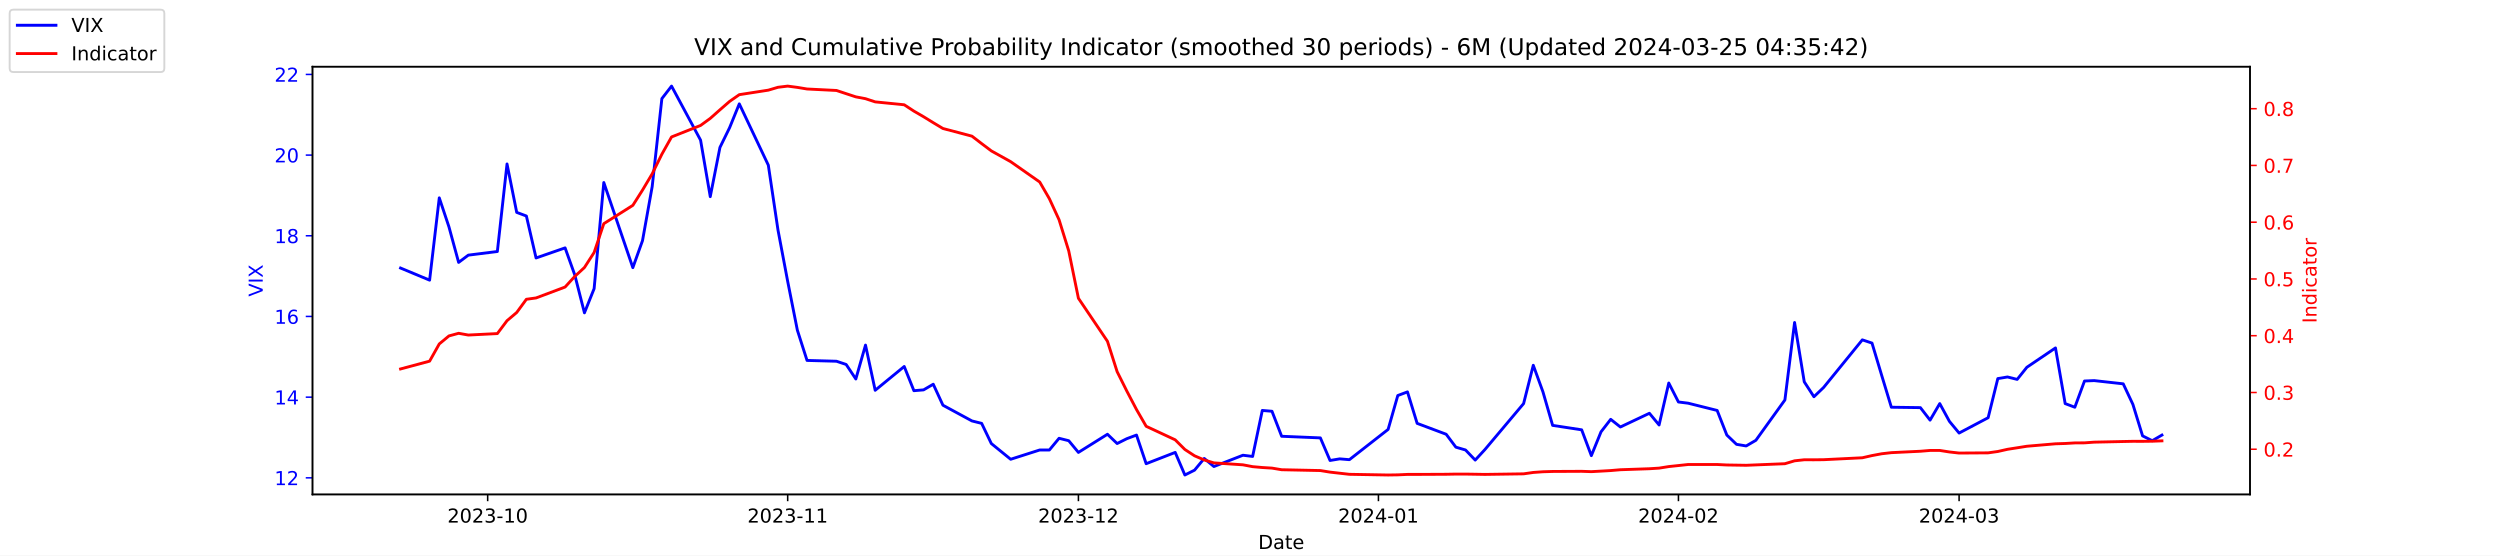
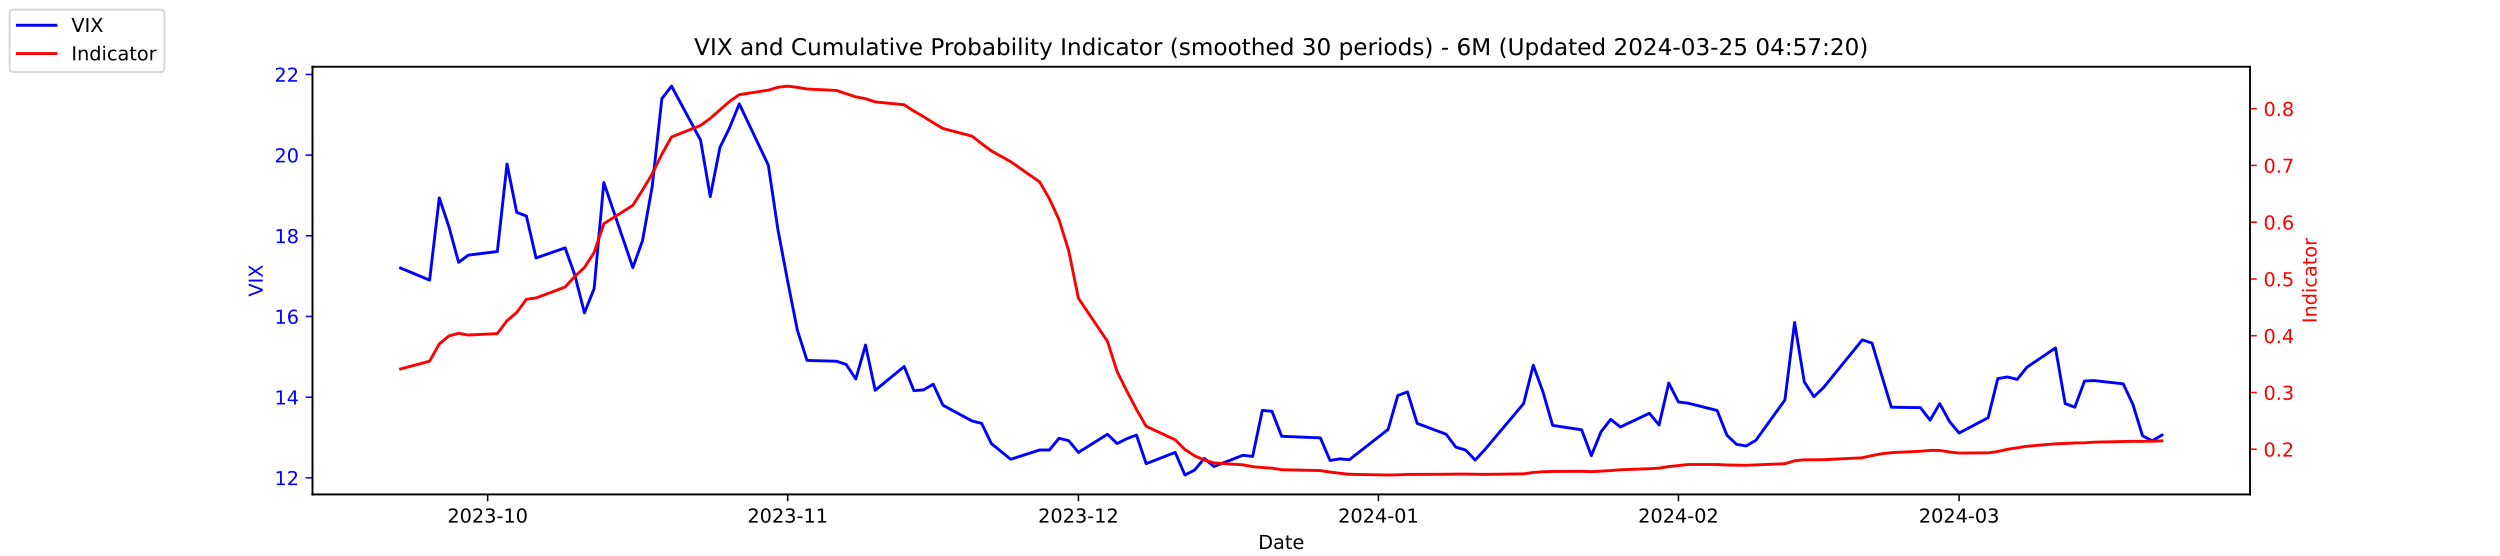
<svg xmlns="http://www.w3.org/2000/svg" xmlns:xlink="http://www.w3.org/1999/xlink" width="1296pt" height="288pt" viewBox="0 0 1296 288" version="1.1">
  <defs>
    <style type="text/css">*{stroke-linejoin: round; stroke-linecap: butt}</style>
  </defs>
  <g id="figure_1">
    <g id="patch_1">
      <path d="M 0 288  L 1296 288  L 1296 0  L 0 0  z " style="fill: #ffffff" />
    </g>
    <g id="axes_1">
      <g id="patch_2">
        <path d="M 162 256.32  L 1166.4 256.32  L 1166.4 34.56  L 162 34.56  z " style="fill: #ffffff" />
      </g>
      <g id="matplotlib.axis_1">
        <g id="xtick_1">
          <g id="line2d_1">
            <defs>
-               <path id="m3f3917c49a" d="M 0 0  L 0 3.5  " style="stroke: #000000; stroke-width: 0.8" />
+               <path id="mc0b96d3834" d="M 0 0  L 0 3.5  " style="stroke: #000000; stroke-width: 0.8" />
            </defs>
            <g>
-               <use xlink:href="#m3f3917c49a" x="252.807" y="256.32" style="stroke: #000000; stroke-width: 0.8" />
+               <use xlink:href="#mc0b96d3834" x="252.807" y="256.32" style="stroke: #000000; stroke-width: 0.8" />
            </g>
          </g>
          <g id="text_1">
            <g transform="translate(231.916 270.9184) scale(0.1 -0.1)">
              <defs>
                <path id="DejaVuSans-32" d="M 1228 531  L 3431 531  L 3431 0  L 469 0  L 469 531  Q 828 903 1448 1529  Q 2069 2156 2228 2338  Q 2531 2678 2651 2914  Q 2772 3150 2772 3378  Q 2772 3750 2511 3984  Q 2250 4219 1831 4219  Q 1534 4219 1204 4116  Q 875 4013 500 3803  L 500 4441  Q 881 4594 1212 4672  Q 1544 4750 1819 4750  Q 2544 4750 2975 4387  Q 3406 4025 3406 3419  Q 3406 3131 3298 2873  Q 3191 2616 2906 2266  Q 2828 2175 2409 1742  Q 1991 1309 1228 531  z " transform="scale(0.015625)" />
                <path id="DejaVuSans-30" d="M 2034 4250  Q 1547 4250 1301 3770  Q 1056 3291 1056 2328  Q 1056 1369 1301 889  Q 1547 409 2034 409  Q 2525 409 2770 889  Q 3016 1369 3016 2328  Q 3016 3291 2770 3770  Q 2525 4250 2034 4250  z M 2034 4750  Q 2819 4750 3233 4129  Q 3647 3509 3647 2328  Q 3647 1150 3233 529  Q 2819 -91 2034 -91  Q 1250 -91 836 529  Q 422 1150 422 2328  Q 422 3509 836 4129  Q 1250 4750 2034 4750  z " transform="scale(0.015625)" />
                <path id="DejaVuSans-33" d="M 2597 2516  Q 3050 2419 3304 2112  Q 3559 1806 3559 1356  Q 3559 666 3084 287  Q 2609 -91 1734 -91  Q 1441 -91 1130 -33  Q 819 25 488 141  L 488 750  Q 750 597 1062 519  Q 1375 441 1716 441  Q 2309 441 2620 675  Q 2931 909 2931 1356  Q 2931 1769 2642 2001  Q 2353 2234 1838 2234  L 1294 2234  L 1294 2753  L 1863 2753  Q 2328 2753 2575 2939  Q 2822 3125 2822 3475  Q 2822 3834 2567 4026  Q 2313 4219 1838 4219  Q 1578 4219 1281 4162  Q 984 4106 628 3988  L 628 4550  Q 988 4650 1302 4700  Q 1616 4750 1894 4750  Q 2613 4750 3031 4423  Q 3450 4097 3450 3541  Q 3450 3153 3228 2886  Q 3006 2619 2597 2516  z " transform="scale(0.015625)" />
                <path id="DejaVuSans-2d" d="M 313 2009  L 1997 2009  L 1997 1497  L 313 1497  L 313 2009  z " transform="scale(0.015625)" />
                <path id="DejaVuSans-31" d="M 794 531  L 1825 531  L 1825 4091  L 703 3866  L 703 4441  L 1819 4666  L 2450 4666  L 2450 531  L 3481 531  L 3481 0  L 794 0  L 794 531  z " transform="scale(0.015625)" />
              </defs>
              <use xlink:href="#DejaVuSans-32" />
              <use xlink:href="#DejaVuSans-30" x="63.623" />
              <use xlink:href="#DejaVuSans-32" x="127.246" />
              <use xlink:href="#DejaVuSans-33" x="190.869" />
              <use xlink:href="#DejaVuSans-2d" x="254.492" />
              <use xlink:href="#DejaVuSans-31" x="290.576" />
              <use xlink:href="#DejaVuSans-30" x="354.199" />
            </g>
          </g>
        </g>
        <g id="xtick_2">
          <g id="line2d_2">
            <g>
-               <use xlink:href="#m3f3917c49a" x="408.334" y="256.32" style="stroke: #000000; stroke-width: 0.8" />
+               <use xlink:href="#mc0b96d3834" x="408.334" y="256.32" style="stroke: #000000; stroke-width: 0.8" />
            </g>
          </g>
          <g id="text_2">
            <g transform="translate(387.4425 270.9184) scale(0.1 -0.1)">
              <use xlink:href="#DejaVuSans-32" />
              <use xlink:href="#DejaVuSans-30" x="63.623" />
              <use xlink:href="#DejaVuSans-32" x="127.246" />
              <use xlink:href="#DejaVuSans-33" x="190.869" />
              <use xlink:href="#DejaVuSans-2d" x="254.492" />
              <use xlink:href="#DejaVuSans-31" x="290.576" />
              <use xlink:href="#DejaVuSans-31" x="354.199" />
            </g>
          </g>
        </g>
        <g id="xtick_3">
          <g id="line2d_3">
            <g>
-               <use xlink:href="#m3f3917c49a" x="559.052" y="256.32" style="stroke: #000000; stroke-width: 0.8" />
+               <use xlink:href="#mc0b96d3834" x="559.052" y="256.32" style="stroke: #000000; stroke-width: 0.8" />
            </g>
          </g>
          <g id="text_3">
            <g transform="translate(538.161 270.9184) scale(0.1 -0.1)">
              <use xlink:href="#DejaVuSans-32" />
              <use xlink:href="#DejaVuSans-30" x="63.623" />
              <use xlink:href="#DejaVuSans-32" x="127.246" />
              <use xlink:href="#DejaVuSans-33" x="190.869" />
              <use xlink:href="#DejaVuSans-2d" x="254.492" />
              <use xlink:href="#DejaVuSans-31" x="290.576" />
              <use xlink:href="#DejaVuSans-32" x="354.199" />
            </g>
          </g>
        </g>
        <g id="xtick_4">
          <g id="line2d_4">
            <g>
-               <use xlink:href="#m3f3917c49a" x="714.579" y="256.32" style="stroke: #000000; stroke-width: 0.8" />
+               <use xlink:href="#mc0b96d3834" x="714.579" y="256.32" style="stroke: #000000; stroke-width: 0.8" />
            </g>
          </g>
          <g id="text_4">
            <g transform="translate(693.6875 270.9184) scale(0.1 -0.1)">
              <defs>
                <path id="DejaVuSans-34" d="M 2419 4116  L 825 1625  L 2419 1625  L 2419 4116  z M 2253 4666  L 3047 4666  L 3047 1625  L 3713 1625  L 3713 1100  L 3047 1100  L 3047 0  L 2419 0  L 2419 1100  L 313 1100  L 313 1709  L 2253 4666  z " transform="scale(0.015625)" />
              </defs>
              <use xlink:href="#DejaVuSans-32" />
              <use xlink:href="#DejaVuSans-30" x="63.623" />
              <use xlink:href="#DejaVuSans-32" x="127.246" />
              <use xlink:href="#DejaVuSans-34" x="190.869" />
              <use xlink:href="#DejaVuSans-2d" x="254.492" />
              <use xlink:href="#DejaVuSans-30" x="290.576" />
              <use xlink:href="#DejaVuSans-31" x="354.199" />
            </g>
          </g>
        </g>
        <g id="xtick_5">
          <g id="line2d_5">
            <g>
-               <use xlink:href="#m3f3917c49a" x="870.105" y="256.32" style="stroke: #000000; stroke-width: 0.8" />
+               <use xlink:href="#mc0b96d3834" x="870.105" y="256.32" style="stroke: #000000; stroke-width: 0.8" />
            </g>
          </g>
          <g id="text_5">
            <g transform="translate(849.2139 270.9184) scale(0.1 -0.1)">
              <use xlink:href="#DejaVuSans-32" />
              <use xlink:href="#DejaVuSans-30" x="63.623" />
              <use xlink:href="#DejaVuSans-32" x="127.246" />
              <use xlink:href="#DejaVuSans-34" x="190.869" />
              <use xlink:href="#DejaVuSans-2d" x="254.492" />
              <use xlink:href="#DejaVuSans-30" x="290.576" />
              <use xlink:href="#DejaVuSans-32" x="354.199" />
            </g>
          </g>
        </g>
        <g id="xtick_6">
          <g id="line2d_6">
            <g>
-               <use xlink:href="#m3f3917c49a" x="1015.598" y="256.32" style="stroke: #000000; stroke-width: 0.8" />
+               <use xlink:href="#mc0b96d3834" x="1015.598" y="256.32" style="stroke: #000000; stroke-width: 0.8" />
            </g>
          </g>
          <g id="text_6">
            <g transform="translate(994.7064 270.9184) scale(0.1 -0.1)">
              <use xlink:href="#DejaVuSans-32" />
              <use xlink:href="#DejaVuSans-30" x="63.623" />
              <use xlink:href="#DejaVuSans-32" x="127.246" />
              <use xlink:href="#DejaVuSans-34" x="190.869" />
              <use xlink:href="#DejaVuSans-2d" x="254.492" />
              <use xlink:href="#DejaVuSans-30" x="290.576" />
              <use xlink:href="#DejaVuSans-33" x="354.199" />
            </g>
          </g>
        </g>
        <g id="text_7">
          <g transform="translate(652.2492 284.5966) scale(0.1 -0.1)">
            <defs>
              <path id="DejaVuSans-44" d="M 1259 4147  L 1259 519  L 2022 519  Q 2988 519 3436 956  Q 3884 1394 3884 2338  Q 3884 3275 3436 3711  Q 2988 4147 2022 4147  L 1259 4147  z M 628 4666  L 1925 4666  Q 3281 4666 3915 4102  Q 4550 3538 4550 2338  Q 4550 1131 3912 565  Q 3275 0 1925 0  L 628 0  L 628 4666  z " transform="scale(0.015625)" />
              <path id="DejaVuSans-61" d="M 2194 1759  Q 1497 1759 1228 1600  Q 959 1441 959 1056  Q 959 750 1161 570  Q 1363 391 1709 391  Q 2188 391 2477 730  Q 2766 1069 2766 1631  L 2766 1759  L 2194 1759  z M 3341 1997  L 3341 0  L 2766 0  L 2766 531  Q 2569 213 2275 61  Q 1981 -91 1556 -91  Q 1019 -91 701 211  Q 384 513 384 1019  Q 384 1609 779 1909  Q 1175 2209 1959 2209  L 2766 2209  L 2766 2266  Q 2766 2663 2505 2880  Q 2244 3097 1772 3097  Q 1472 3097 1187 3025  Q 903 2953 641 2809  L 641 3341  Q 956 3463 1253 3523  Q 1550 3584 1831 3584  Q 2591 3584 2966 3190  Q 3341 2797 3341 1997  z " transform="scale(0.015625)" />
              <path id="DejaVuSans-74" d="M 1172 4494  L 1172 3500  L 2356 3500  L 2356 3053  L 1172 3053  L 1172 1153  Q 1172 725 1289 603  Q 1406 481 1766 481  L 2356 481  L 2356 0  L 1766 0  Q 1100 0 847 248  Q 594 497 594 1153  L 594 3053  L 172 3053  L 172 3500  L 594 3500  L 594 4494  L 1172 4494  z " transform="scale(0.015625)" />
              <path id="DejaVuSans-65" d="M 3597 1894  L 3597 1613  L 953 1613  Q 991 1019 1311 708  Q 1631 397 2203 397  Q 2534 397 2845 478  Q 3156 559 3463 722  L 3463 178  Q 3153 47 2828 -22  Q 2503 -91 2169 -91  Q 1331 -91 842 396  Q 353 884 353 1716  Q 353 2575 817 3079  Q 1281 3584 2069 3584  Q 2775 3584 3186 3129  Q 3597 2675 3597 1894  z M 3022 2063  Q 3016 2534 2758 2815  Q 2500 3097 2075 3097  Q 1594 3097 1305 2825  Q 1016 2553 972 2059  L 3022 2063  z " transform="scale(0.015625)" />
            </defs>
            <use xlink:href="#DejaVuSans-44" />
            <use xlink:href="#DejaVuSans-61" x="77.002" />
            <use xlink:href="#DejaVuSans-74" x="138.281" />
            <use xlink:href="#DejaVuSans-65" x="177.49" />
          </g>
        </g>
      </g>
      <g id="matplotlib.axis_2">
        <g id="ytick_1">
          <g id="line2d_7">
            <defs>
-               <path id="m91eab7600f" d="M 0 0  L -3.5 0  " style="stroke: #0000ff; stroke-width: 0.8" />
+               <path id="m93178893f5" d="M 0 0  L -3.5 0  " style="stroke: #0000ff; stroke-width: 0.8" />
            </defs>
            <g>
-               <use xlink:href="#m91eab7600f" x="162" y="247.704" style="fill: #0000ff; stroke: #0000ff; stroke-width: 0.8" />
+               <use xlink:href="#m93178893f5" x="162" y="247.704" style="fill: #0000ff; stroke: #0000ff; stroke-width: 0.8" />
            </g>
          </g>
          <g id="text_8">
            <g style="fill: #0000ff" transform="translate(142.275 251.5031) scale(0.1 -0.1)">
              <use xlink:href="#DejaVuSans-31" />
              <use xlink:href="#DejaVuSans-32" x="63.623" />
            </g>
          </g>
        </g>
        <g id="ytick_2">
          <g id="line2d_8">
            <g>
-               <use xlink:href="#m91eab7600f" x="162" y="205.878" style="fill: #0000ff; stroke: #0000ff; stroke-width: 0.8" />
+               <use xlink:href="#m93178893f5" x="162" y="205.878" style="fill: #0000ff; stroke: #0000ff; stroke-width: 0.8" />
            </g>
          </g>
          <g id="text_9">
            <g style="fill: #0000ff" transform="translate(142.275 209.6774) scale(0.1 -0.1)">
              <use xlink:href="#DejaVuSans-31" />
              <use xlink:href="#DejaVuSans-34" x="63.623" />
            </g>
          </g>
        </g>
        <g id="ytick_3">
          <g id="line2d_9">
            <g>
-               <use xlink:href="#m91eab7600f" x="162" y="164.052" style="fill: #0000ff; stroke: #0000ff; stroke-width: 0.8" />
+               <use xlink:href="#m93178893f5" x="162" y="164.052" style="fill: #0000ff; stroke: #0000ff; stroke-width: 0.8" />
            </g>
          </g>
          <g id="text_10">
            <g style="fill: #0000ff" transform="translate(142.275 167.8517) scale(0.1 -0.1)">
              <defs>
                <path id="DejaVuSans-36" d="M 2113 2584  Q 1688 2584 1439 2293  Q 1191 2003 1191 1497  Q 1191 994 1439 701  Q 1688 409 2113 409  Q 2538 409 2786 701  Q 3034 994 3034 1497  Q 3034 2003 2786 2293  Q 2538 2584 2113 2584  z M 3366 4563  L 3366 3988  Q 3128 4100 2886 4159  Q 2644 4219 2406 4219  Q 1781 4219 1451 3797  Q 1122 3375 1075 2522  Q 1259 2794 1537 2939  Q 1816 3084 2150 3084  Q 2853 3084 3261 2657  Q 3669 2231 3669 1497  Q 3669 778 3244 343  Q 2819 -91 2113 -91  Q 1303 -91 875 529  Q 447 1150 447 2328  Q 447 3434 972 4092  Q 1497 4750 2381 4750  Q 2619 4750 2861 4703  Q 3103 4656 3366 4563  z " transform="scale(0.015625)" />
              </defs>
              <use xlink:href="#DejaVuSans-31" />
              <use xlink:href="#DejaVuSans-36" x="63.623" />
            </g>
          </g>
        </g>
        <g id="ytick_4">
          <g id="line2d_10">
            <g>
-               <use xlink:href="#m91eab7600f" x="162" y="122.227" style="fill: #0000ff; stroke: #0000ff; stroke-width: 0.8" />
+               <use xlink:href="#m93178893f5" x="162" y="122.227" style="fill: #0000ff; stroke: #0000ff; stroke-width: 0.8" />
            </g>
          </g>
          <g id="text_11">
            <g style="fill: #0000ff" transform="translate(142.275 126.0259) scale(0.1 -0.1)">
              <defs>
                <path id="DejaVuSans-38" d="M 2034 2216  Q 1584 2216 1326 1975  Q 1069 1734 1069 1313  Q 1069 891 1326 650  Q 1584 409 2034 409  Q 2484 409 2743 651  Q 3003 894 3003 1313  Q 3003 1734 2745 1975  Q 2488 2216 2034 2216  z M 1403 2484  Q 997 2584 770 2862  Q 544 3141 544 3541  Q 544 4100 942 4425  Q 1341 4750 2034 4750  Q 2731 4750 3128 4425  Q 3525 4100 3525 3541  Q 3525 3141 3298 2862  Q 3072 2584 2669 2484  Q 3125 2378 3379 2068  Q 3634 1759 3634 1313  Q 3634 634 3220 271  Q 2806 -91 2034 -91  Q 1263 -91 848 271  Q 434 634 434 1313  Q 434 1759 690 2068  Q 947 2378 1403 2484  z M 1172 3481  Q 1172 3119 1398 2916  Q 1625 2713 2034 2713  Q 2441 2713 2670 2916  Q 2900 3119 2900 3481  Q 2900 3844 2670 4047  Q 2441 4250 2034 4250  Q 1625 4250 1398 4047  Q 1172 3844 1172 3481  z " transform="scale(0.015625)" />
              </defs>
              <use xlink:href="#DejaVuSans-31" />
              <use xlink:href="#DejaVuSans-38" x="63.623" />
            </g>
          </g>
        </g>
        <g id="ytick_5">
          <g id="line2d_11">
            <g>
-               <use xlink:href="#m91eab7600f" x="162" y="80.401" style="fill: #0000ff; stroke: #0000ff; stroke-width: 0.8" />
+               <use xlink:href="#m93178893f5" x="162" y="80.401" style="fill: #0000ff; stroke: #0000ff; stroke-width: 0.8" />
            </g>
          </g>
          <g id="text_12">
            <g style="fill: #0000ff" transform="translate(142.275 84.2002) scale(0.1 -0.1)">
              <use xlink:href="#DejaVuSans-32" />
              <use xlink:href="#DejaVuSans-30" x="63.623" />
            </g>
          </g>
        </g>
        <g id="ytick_6">
          <g id="line2d_12">
            <g>
-               <use xlink:href="#m91eab7600f" x="162" y="38.575" style="fill: #0000ff; stroke: #0000ff; stroke-width: 0.8" />
+               <use xlink:href="#m93178893f5" x="162" y="38.575" style="fill: #0000ff; stroke: #0000ff; stroke-width: 0.8" />
            </g>
          </g>
          <g id="text_13">
            <g style="fill: #0000ff" transform="translate(142.275 42.37447) scale(0.1 -0.1)">
              <use xlink:href="#DejaVuSans-32" />
              <use xlink:href="#DejaVuSans-32" x="63.623" />
            </g>
          </g>
        </g>
        <g id="text_14">
          <g style="fill: #0000ff" transform="translate(136.1953 153.7603) rotate(-90) scale(0.1 -0.1)">
            <defs>
              <path id="DejaVuSans-56" d="M 1831 0  L 50 4666  L 709 4666  L 2188 738  L 3669 4666  L 4325 4666  L 2547 0  L 1831 0  z " transform="scale(0.015625)" />
              <path id="DejaVuSans-49" d="M 628 4666  L 1259 4666  L 1259 0  L 628 0  L 628 4666  z " transform="scale(0.015625)" />
              <path id="DejaVuSans-58" d="M 403 4666  L 1081 4666  L 2241 2931  L 3406 4666  L 4084 4666  L 2584 2425  L 4184 0  L 3506 0  L 2194 1984  L 872 0  L 191 0  L 1856 2491  L 403 4666  z " transform="scale(0.015625)" />
            </defs>
            <use xlink:href="#DejaVuSans-56" />
            <use xlink:href="#DejaVuSans-49" x="68.408" />
            <use xlink:href="#DejaVuSans-58" x="97.9" />
          </g>
        </g>
      </g>
      <g id="line2d_13">
-         <path d="M 207.655 138.957  L 222.705 145.231  L 227.722 102.569  L 232.739 117.626  L 237.756 136.029  L 242.773 132.265  L 257.824 130.383  L 262.841 85.002  L 267.858 110.097  L 272.875 111.979  L 277.892 133.729  L 292.943 128.501  L 297.96 142.512  L 302.977 162.17  L 307.994 149.623  L 313.011 94.622  L 328.062 138.748  L 333.079 124.736  L 338.096 96.713  L 343.113 51.123  L 348.13 44.64  L 363.181 72.663  L 368.198 101.941  L 373.215 76.428  L 378.232 66.18  L 383.249 53.842  L 398.3 85.629  L 403.317 119.299  L 408.334 145.858  L 413.351 171.163  L 418.368 186.847  L 433.628 187.266  L 438.645 188.939  L 443.662 196.467  L 448.679 178.901  L 453.696 202.323  L 468.747 189.984  L 473.764 202.532  L 478.781 202.114  L 483.798 199.186  L 488.815 210.061  L 503.866 218.217  L 508.883 219.472  L 513.9 229.928  L 523.934 238.084  L 538.984 233.274  L 544.001 233.274  L 549.018 227.209  L 554.035 228.464  L 559.052 234.529  L 574.103 225.118  L 579.12 229.928  L 584.137 227.418  L 589.154 225.536  L 594.171 240.384  L 609.222 234.529  L 614.239 246.24  L 619.256 243.73  L 624.273 237.666  L 629.29 241.848  L 644.341 235.993  L 649.358 236.62  L 654.375 212.779  L 659.392 213.198  L 664.409 226.164  L 684.477 227  L 689.494 238.711  L 694.511 237.875  L 699.528 238.293  L 719.596 222.608  L 724.613 205.042  L 729.63 203.159  L 734.647 219.472  L 749.698 225.118  L 754.715 231.81  L 759.732 233.274  L 764.749 238.502  L 769.766 233.065  L 789.834 209.224  L 794.851 189.357  L 799.868 203.159  L 804.885 220.517  L 819.936 222.818  L 824.952 236.202  L 829.969 223.863  L 834.986 217.38  L 840.003 221.354  L 855.054 214.243  L 860.071 220.308  L 865.088 198.559  L 870.105 208.388  L 875.122 209.015  L 890.173 212.779  L 895.19 225.536  L 900.207 230.346  L 905.224 231.183  L 910.241 228.255  L 925.292 207.342  L 930.309 167.189  L 935.326 197.931  L 940.343 205.669  L 945.36 200.859  L 965.428 176.182  L 970.445 177.855  L 975.462 194.585  L 980.479 211.106  L 995.53 211.316  L 1000.547 217.798  L 1005.564 209.224  L 1010.581 218.426  L 1015.598 224.491  L 1030.649 216.544  L 1035.666 196.258  L 1040.683 195.422  L 1045.7 196.677  L 1050.717 190.403  L 1065.559 180.364  L 1070.576 209.224  L 1075.593 211.106  L 1080.61 197.513  L 1085.627 197.304  L 1100.678 198.977  L 1105.695 209.642  L 1110.711 225.955  L 1115.728 228.464  L 1120.745 225.536  " clip-path="url(#p57bf76eca5)" style="fill: none; stroke: #0000ff; stroke-width: 1.5; stroke-linecap: square" />
+         <path d="M 207.655 138.957  L 222.705 145.231  L 227.722 102.569  L 232.739 117.626  L 237.756 136.029  L 242.773 132.265  L 257.824 130.383  L 262.841 85.002  L 267.858 110.097  L 272.875 111.979  L 277.892 133.729  L 292.943 128.501  L 297.96 142.512  L 302.977 162.17  L 307.994 149.623  L 313.011 94.622  L 328.062 138.748  L 333.079 124.736  L 338.096 96.713  L 343.113 51.123  L 348.13 44.64  L 363.181 72.663  L 368.198 101.941  L 373.215 76.428  L 378.232 66.18  L 383.249 53.842  L 398.3 85.629  L 403.317 119.299  L 408.334 145.858  L 413.351 171.163  L 418.368 186.847  L 433.628 187.266  L 438.645 188.939  L 443.662 196.467  L 448.679 178.901  L 453.696 202.323  L 468.747 189.984  L 473.764 202.532  L 478.781 202.114  L 483.798 199.186  L 488.815 210.061  L 503.866 218.217  L 508.883 219.472  L 513.9 229.928  L 523.934 238.084  L 538.984 233.274  L 544.001 233.274  L 549.018 227.209  L 554.035 228.464  L 559.052 234.529  L 574.103 225.118  L 579.12 229.928  L 584.137 227.418  L 589.154 225.536  L 594.171 240.384  L 609.222 234.529  L 614.239 246.24  L 619.256 243.73  L 624.273 237.666  L 629.29 241.848  L 644.341 235.993  L 649.358 236.62  L 654.375 212.779  L 659.392 213.198  L 664.409 226.164  L 684.477 227  L 689.494 238.711  L 694.511 237.875  L 699.528 238.293  L 719.596 222.608  L 724.613 205.042  L 729.63 203.159  L 734.647 219.472  L 749.698 225.118  L 754.715 231.81  L 759.732 233.274  L 764.749 238.502  L 769.766 233.065  L 789.834 209.224  L 794.851 189.357  L 799.868 203.159  L 804.885 220.517  L 819.936 222.818  L 824.952 236.202  L 829.969 223.863  L 834.986 217.38  L 840.003 221.354  L 855.054 214.243  L 860.071 220.308  L 865.088 198.559  L 870.105 208.388  L 875.122 209.015  L 890.173 212.779  L 895.19 225.536  L 900.207 230.346  L 905.224 231.183  L 910.241 228.255  L 925.292 207.342  L 930.309 167.189  L 935.326 197.931  L 940.343 205.669  L 945.36 200.859  L 965.428 176.182  L 970.445 177.855  L 975.462 194.585  L 980.479 211.106  L 995.53 211.316  L 1000.547 217.798  L 1005.564 209.224  L 1010.581 218.426  L 1015.598 224.491  L 1030.649 216.544  L 1035.666 196.258  L 1040.683 195.422  L 1045.7 196.677  L 1050.717 190.403  L 1065.559 180.364  L 1070.576 209.224  L 1075.593 211.106  L 1080.61 197.513  L 1085.627 197.304  L 1100.678 198.977  L 1105.695 209.642  L 1110.711 225.955  L 1115.728 228.464  L 1120.745 225.536  " clip-path="url(#p7203b3c829)" style="fill: none; stroke: #0000ff; stroke-width: 1.5; stroke-linecap: square" />
      </g>
      <g id="patch_3">
        <path d="M 162 256.32  L 162 34.56  " style="fill: none; stroke: #000000; stroke-width: 0.8; stroke-linejoin: miter; stroke-linecap: square" />
      </g>
      <g id="patch_4">
        <path d="M 1166.4 256.32  L 1166.4 34.56  " style="fill: none; stroke: #000000; stroke-width: 0.8; stroke-linejoin: miter; stroke-linecap: square" />
      </g>
      <g id="patch_5">
        <path d="M 162 256.32  L 1166.4 256.32  " style="fill: none; stroke: #000000; stroke-width: 0.8; stroke-linejoin: miter; stroke-linecap: square" />
      </g>
      <g id="patch_6">
        <path d="M 162 34.56  L 1166.4 34.56  " style="fill: none; stroke: #000000; stroke-width: 0.8; stroke-linejoin: miter; stroke-linecap: square" />
      </g>
    </g>
    <g id="axes_2">
      <g id="matplotlib.axis_3">
        <g id="ytick_7">
          <g id="line2d_14">
            <defs>
-               <path id="ma376f0f86c" d="M 0 0  L 3.5 0  " style="stroke: #ff0000; stroke-width: 0.8" />
+               <path id="m5fd0e43636" d="M 0 0  L 3.5 0  " style="stroke: #ff0000; stroke-width: 0.8" />
            </defs>
            <g>
-               <use xlink:href="#ma376f0f86c" x="1166.4" y="232.889" style="fill: #ff0000; stroke: #ff0000; stroke-width: 0.8" />
+               <use xlink:href="#m5fd0e43636" x="1166.4" y="232.889" style="fill: #ff0000; stroke: #ff0000; stroke-width: 0.8" />
            </g>
          </g>
          <g id="text_15">
            <g style="fill: #ff0000" transform="translate(1173.4 236.688) scale(0.1 -0.1)">
              <defs>
                <path id="DejaVuSans-2e" d="M 684 794  L 1344 794  L 1344 0  L 684 0  L 684 794  z " transform="scale(0.015625)" />
              </defs>
              <use xlink:href="#DejaVuSans-30" />
              <use xlink:href="#DejaVuSans-2e" x="63.623" />
              <use xlink:href="#DejaVuSans-32" x="95.41" />
            </g>
          </g>
        </g>
        <g id="ytick_8">
          <g id="line2d_15">
            <g>
-               <use xlink:href="#ma376f0f86c" x="1166.4" y="203.464" style="fill: #ff0000; stroke: #ff0000; stroke-width: 0.8" />
+               <use xlink:href="#m5fd0e43636" x="1166.4" y="203.464" style="fill: #ff0000; stroke: #ff0000; stroke-width: 0.8" />
            </g>
          </g>
          <g id="text_16">
            <g style="fill: #ff0000" transform="translate(1173.4 207.2634) scale(0.1 -0.1)">
              <use xlink:href="#DejaVuSans-30" />
              <use xlink:href="#DejaVuSans-2e" x="63.623" />
              <use xlink:href="#DejaVuSans-33" x="95.41" />
            </g>
          </g>
        </g>
        <g id="ytick_9">
          <g id="line2d_16">
            <g>
-               <use xlink:href="#ma376f0f86c" x="1166.4" y="174.039" style="fill: #ff0000; stroke: #ff0000; stroke-width: 0.8" />
+               <use xlink:href="#m5fd0e43636" x="1166.4" y="174.039" style="fill: #ff0000; stroke: #ff0000; stroke-width: 0.8" />
            </g>
          </g>
          <g id="text_17">
            <g style="fill: #ff0000" transform="translate(1173.4 177.8387) scale(0.1 -0.1)">
              <use xlink:href="#DejaVuSans-30" />
              <use xlink:href="#DejaVuSans-2e" x="63.623" />
              <use xlink:href="#DejaVuSans-34" x="95.41" />
            </g>
          </g>
        </g>
        <g id="ytick_10">
          <g id="line2d_17">
            <g>
-               <use xlink:href="#ma376f0f86c" x="1166.4" y="144.615" style="fill: #ff0000; stroke: #ff0000; stroke-width: 0.8" />
+               <use xlink:href="#m5fd0e43636" x="1166.4" y="144.615" style="fill: #ff0000; stroke: #ff0000; stroke-width: 0.8" />
            </g>
          </g>
          <g id="text_18">
            <g style="fill: #ff0000" transform="translate(1173.4 148.414) scale(0.1 -0.1)">
              <defs>
                <path id="DejaVuSans-35" d="M 691 4666  L 3169 4666  L 3169 4134  L 1269 4134  L 1269 2991  Q 1406 3038 1543 3061  Q 1681 3084 1819 3084  Q 2600 3084 3056 2656  Q 3513 2228 3513 1497  Q 3513 744 3044 326  Q 2575 -91 1722 -91  Q 1428 -91 1123 -41  Q 819 9 494 109  L 494 744  Q 775 591 1075 516  Q 1375 441 1709 441  Q 2250 441 2565 725  Q 2881 1009 2881 1497  Q 2881 1984 2565 2268  Q 2250 2553 1709 2553  Q 1456 2553 1204 2497  Q 953 2441 691 2322  L 691 4666  z " transform="scale(0.015625)" />
              </defs>
              <use xlink:href="#DejaVuSans-30" />
              <use xlink:href="#DejaVuSans-2e" x="63.623" />
              <use xlink:href="#DejaVuSans-35" x="95.41" />
            </g>
          </g>
        </g>
        <g id="ytick_11">
          <g id="line2d_18">
            <g>
-               <use xlink:href="#ma376f0f86c" x="1166.4" y="115.19" style="fill: #ff0000; stroke: #ff0000; stroke-width: 0.8" />
+               <use xlink:href="#m5fd0e43636" x="1166.4" y="115.19" style="fill: #ff0000; stroke: #ff0000; stroke-width: 0.8" />
            </g>
          </g>
          <g id="text_19">
            <g style="fill: #ff0000" transform="translate(1173.4 118.9893) scale(0.1 -0.1)">
              <use xlink:href="#DejaVuSans-30" />
              <use xlink:href="#DejaVuSans-2e" x="63.623" />
              <use xlink:href="#DejaVuSans-36" x="95.41" />
            </g>
          </g>
        </g>
        <g id="ytick_12">
          <g id="line2d_19">
            <g>
-               <use xlink:href="#ma376f0f86c" x="1166.4" y="85.765" style="fill: #ff0000; stroke: #ff0000; stroke-width: 0.8" />
+               <use xlink:href="#m5fd0e43636" x="1166.4" y="85.765" style="fill: #ff0000; stroke: #ff0000; stroke-width: 0.8" />
            </g>
          </g>
          <g id="text_20">
            <g style="fill: #ff0000" transform="translate(1173.4 89.56467) scale(0.1 -0.1)">
              <defs>
                <path id="DejaVuSans-37" d="M 525 4666  L 3525 4666  L 3525 4397  L 1831 0  L 1172 0  L 2766 4134  L 525 4134  L 525 4666  z " transform="scale(0.015625)" />
              </defs>
              <use xlink:href="#DejaVuSans-30" />
              <use xlink:href="#DejaVuSans-2e" x="63.623" />
              <use xlink:href="#DejaVuSans-37" x="95.41" />
            </g>
          </g>
        </g>
        <g id="ytick_13">
          <g id="line2d_20">
            <g>
-               <use xlink:href="#ma376f0f86c" x="1166.4" y="56.341" style="fill: #ff0000; stroke: #ff0000; stroke-width: 0.8" />
+               <use xlink:href="#m5fd0e43636" x="1166.4" y="56.341" style="fill: #ff0000; stroke: #ff0000; stroke-width: 0.8" />
            </g>
          </g>
          <g id="text_21">
            <g style="fill: #ff0000" transform="translate(1173.4 60.14) scale(0.1 -0.1)">
              <use xlink:href="#DejaVuSans-30" />
              <use xlink:href="#DejaVuSans-2e" x="63.623" />
              <use xlink:href="#DejaVuSans-38" x="95.41" />
            </g>
          </g>
        </g>
        <g id="text_22">
          <g style="fill: #ff0000" transform="translate(1200.902 167.5353) rotate(-90) scale(0.1 -0.1)">
            <defs>
              <path id="DejaVuSans-6e" d="M 3513 2113  L 3513 0  L 2938 0  L 2938 2094  Q 2938 2591 2744 2837  Q 2550 3084 2163 3084  Q 1697 3084 1428 2787  Q 1159 2491 1159 1978  L 1159 0  L 581 0  L 581 3500  L 1159 3500  L 1159 2956  Q 1366 3272 1645 3428  Q 1925 3584 2291 3584  Q 2894 3584 3203 3211  Q 3513 2838 3513 2113  z " transform="scale(0.015625)" />
              <path id="DejaVuSans-64" d="M 2906 2969  L 2906 4863  L 3481 4863  L 3481 0  L 2906 0  L 2906 525  Q 2725 213 2448 61  Q 2172 -91 1784 -91  Q 1150 -91 751 415  Q 353 922 353 1747  Q 353 2572 751 3078  Q 1150 3584 1784 3584  Q 2172 3584 2448 3432  Q 2725 3281 2906 2969  z M 947 1747  Q 947 1113 1208 752  Q 1469 391 1925 391  Q 2381 391 2643 752  Q 2906 1113 2906 1747  Q 2906 2381 2643 2742  Q 2381 3103 1925 3103  Q 1469 3103 1208 2742  Q 947 2381 947 1747  z " transform="scale(0.015625)" />
              <path id="DejaVuSans-69" d="M 603 3500  L 1178 3500  L 1178 0  L 603 0  L 603 3500  z M 603 4863  L 1178 4863  L 1178 4134  L 603 4134  L 603 4863  z " transform="scale(0.015625)" />
              <path id="DejaVuSans-63" d="M 3122 3366  L 3122 2828  Q 2878 2963 2633 3030  Q 2388 3097 2138 3097  Q 1578 3097 1268 2742  Q 959 2388 959 1747  Q 959 1106 1268 751  Q 1578 397 2138 397  Q 2388 397 2633 464  Q 2878 531 3122 666  L 3122 134  Q 2881 22 2623 -34  Q 2366 -91 2075 -91  Q 1284 -91 818 406  Q 353 903 353 1747  Q 353 2603 823 3093  Q 1294 3584 2113 3584  Q 2378 3584 2631 3529  Q 2884 3475 3122 3366  z " transform="scale(0.015625)" />
              <path id="DejaVuSans-6f" d="M 1959 3097  Q 1497 3097 1228 2736  Q 959 2375 959 1747  Q 959 1119 1226 758  Q 1494 397 1959 397  Q 2419 397 2687 759  Q 2956 1122 2956 1747  Q 2956 2369 2687 2733  Q 2419 3097 1959 3097  z M 1959 3584  Q 2709 3584 3137 3096  Q 3566 2609 3566 1747  Q 3566 888 3137 398  Q 2709 -91 1959 -91  Q 1206 -91 779 398  Q 353 888 353 1747  Q 353 2609 779 3096  Q 1206 3584 1959 3584  z " transform="scale(0.015625)" />
              <path id="DejaVuSans-72" d="M 2631 2963  Q 2534 3019 2420 3045  Q 2306 3072 2169 3072  Q 1681 3072 1420 2755  Q 1159 2438 1159 1844  L 1159 0  L 581 0  L 581 3500  L 1159 3500  L 1159 2956  Q 1341 3275 1631 3429  Q 1922 3584 2338 3584  Q 2397 3584 2469 3576  Q 2541 3569 2628 3553  L 2631 2963  z " transform="scale(0.015625)" />
            </defs>
            <use xlink:href="#DejaVuSans-49" />
            <use xlink:href="#DejaVuSans-6e" x="29.492" />
            <use xlink:href="#DejaVuSans-64" x="92.871" />
            <use xlink:href="#DejaVuSans-69" x="156.348" />
            <use xlink:href="#DejaVuSans-63" x="184.131" />
            <use xlink:href="#DejaVuSans-61" x="239.111" />
            <use xlink:href="#DejaVuSans-74" x="300.391" />
            <use xlink:href="#DejaVuSans-6f" x="339.6" />
            <use xlink:href="#DejaVuSans-72" x="400.781" />
          </g>
        </g>
      </g>
      <g id="line2d_21">
-         <path d="M 207.655 191.265  L 222.705 187.219  L 227.722 178.295  L 232.739 174.144  L 237.756 172.782  L 242.773 173.684  L 257.824 172.929  L 262.841 166.24  L 267.858 161.992  L 272.875 155.148  L 277.892 154.454  L 292.943 148.799  L 297.96 143.294  L 302.977 138.673  L 307.994 130.876  L 313.011 115.947  L 328.062 106.451  L 333.079 98.547  L 338.096 90.098  L 343.113 79.935  L 348.13 70.996  L 363.181 65.03  L 368.198 61.373  L 373.215 56.924  L 378.232 52.565  L 383.249 49.074  L 398.3 46.736  L 403.317 45.246  L 408.334 44.64  L 413.351 45.299  L 418.368 46.134  L 433.628 46.898  L 438.645 48.564  L 443.662 50.211  L 448.679 51.163  L 453.696 52.814  L 468.747 54.319  L 473.764 57.602  L 478.781 60.512  L 483.798 63.6  L 488.815 66.612  L 503.866 70.588  L 508.883 74.439  L 513.9 78.223  L 523.934 83.813  L 538.984 94.356  L 544.001 103.023  L 549.018 113.922  L 554.035 130.086  L 559.052 154.621  L 574.103 176.926  L 579.12 192.67  L 584.137 202.718  L 589.154 212.283  L 594.171 220.988  L 609.222 228.005  L 614.239 233.01  L 619.256 236.29  L 624.273 238.441  L 629.29 239.963  L 644.341 240.96  L 649.358 241.915  L 654.375 242.361  L 659.392 242.668  L 664.409 243.51  L 684.477 243.936  L 689.494 244.749  L 694.511 245.318  L 699.528 245.883  L 719.596 246.24  L 724.613 246.164  L 729.63 245.935  L 734.647 245.935  L 749.698 245.861  L 754.715 245.764  L 759.732 245.764  L 764.749 245.845  L 769.766 245.935  L 789.834 245.637  L 794.851 244.919  L 799.868 244.56  L 804.885 244.404  L 819.936 244.328  L 824.952 244.505  L 829.969 244.229  L 834.986 243.939  L 840.003 243.51  L 855.054 242.989  L 860.071 242.676  L 865.088 241.872  L 870.105 241.342  L 875.122 240.798  L 890.173 240.798  L 895.19 241.043  L 900.207 241.125  L 905.224 241.207  L 910.241 241.002  L 925.292 240.389  L 930.309 238.889  L 935.326 238.342  L 940.343 238.357  L 945.36 238.305  L 965.428 237.311  L 970.445 236.172  L 975.462 235.233  L 980.479 234.655  L 995.53 233.927  L 1000.547 233.508  L 1005.564 233.508  L 1010.581 234.299  L 1015.598 234.864  L 1030.649 234.76  L 1035.666 234.052  L 1040.683 232.922  L 1045.7 232.138  L 1050.717 231.335  L 1065.559 230.064  L 1070.576 229.904  L 1075.593 229.608  L 1080.61 229.575  L 1085.627 229.213  L 1100.678 228.881  L 1105.695 228.777  L 1110.711 228.791  L 1115.728 228.728  L 1120.745 228.538  " clip-path="url(#p57bf76eca5)" style="fill: none; stroke: #ff0000; stroke-width: 1.5; stroke-linecap: square" />
+         <path d="M 207.655 191.265  L 222.705 187.219  L 227.722 178.295  L 232.739 174.144  L 237.756 172.782  L 242.773 173.684  L 257.824 172.929  L 262.841 166.24  L 267.858 161.992  L 272.875 155.148  L 277.892 154.454  L 292.943 148.799  L 297.96 143.294  L 302.977 138.673  L 307.994 130.876  L 313.011 115.947  L 328.062 106.451  L 333.079 98.547  L 338.096 90.098  L 343.113 79.935  L 348.13 70.996  L 363.181 65.03  L 368.198 61.373  L 373.215 56.924  L 378.232 52.565  L 383.249 49.074  L 398.3 46.736  L 403.317 45.246  L 408.334 44.64  L 413.351 45.299  L 418.368 46.134  L 433.628 46.898  L 438.645 48.564  L 443.662 50.211  L 448.679 51.163  L 453.696 52.814  L 468.747 54.319  L 473.764 57.602  L 478.781 60.512  L 483.798 63.6  L 488.815 66.612  L 503.866 70.588  L 508.883 74.439  L 513.9 78.223  L 523.934 83.813  L 538.984 94.356  L 544.001 103.023  L 549.018 113.922  L 554.035 130.086  L 559.052 154.621  L 574.103 176.926  L 579.12 192.67  L 584.137 202.718  L 589.154 212.283  L 594.171 220.988  L 609.222 228.005  L 614.239 233.01  L 619.256 236.29  L 624.273 238.441  L 629.29 239.963  L 644.341 240.96  L 649.358 241.915  L 654.375 242.361  L 659.392 242.668  L 664.409 243.51  L 684.477 243.936  L 689.494 244.749  L 694.511 245.318  L 699.528 245.883  L 719.596 246.24  L 724.613 246.164  L 729.63 245.935  L 734.647 245.935  L 749.698 245.861  L 754.715 245.764  L 759.732 245.764  L 764.749 245.845  L 769.766 245.935  L 789.834 245.637  L 794.851 244.919  L 799.868 244.56  L 804.885 244.404  L 819.936 244.328  L 824.952 244.505  L 829.969 244.229  L 834.986 243.939  L 840.003 243.51  L 855.054 242.989  L 860.071 242.676  L 865.088 241.872  L 870.105 241.342  L 875.122 240.798  L 890.173 240.798  L 895.19 241.043  L 900.207 241.125  L 905.224 241.207  L 910.241 241.002  L 925.292 240.389  L 930.309 238.889  L 935.326 238.342  L 940.343 238.357  L 945.36 238.305  L 965.428 237.311  L 970.445 236.172  L 975.462 235.233  L 980.479 234.655  L 995.53 233.927  L 1000.547 233.508  L 1005.564 233.508  L 1010.581 234.299  L 1015.598 234.864  L 1030.649 234.76  L 1035.666 234.052  L 1040.683 232.922  L 1045.7 232.138  L 1050.717 231.335  L 1065.559 230.064  L 1070.576 229.904  L 1075.593 229.608  L 1080.61 229.575  L 1085.627 229.213  L 1100.678 228.881  L 1105.695 228.777  L 1110.711 228.791  L 1115.728 228.728  L 1120.745 228.538  " clip-path="url(#p7203b3c829)" style="fill: none; stroke: #ff0000; stroke-width: 1.5; stroke-linecap: square" />
      </g>
      <g id="patch_7">
        <path d="M 162 256.32  L 162 34.56  " style="fill: none; stroke: #000000; stroke-width: 0.8; stroke-linejoin: miter; stroke-linecap: square" />
      </g>
      <g id="patch_8">
        <path d="M 1166.4 256.32  L 1166.4 34.56  " style="fill: none; stroke: #000000; stroke-width: 0.8; stroke-linejoin: miter; stroke-linecap: square" />
      </g>
      <g id="patch_9">
        <path d="M 162 256.32  L 1166.4 256.32  " style="fill: none; stroke: #000000; stroke-width: 0.8; stroke-linejoin: miter; stroke-linecap: square" />
      </g>
      <g id="patch_10">
        <path d="M 162 34.56  L 1166.4 34.56  " style="fill: none; stroke: #000000; stroke-width: 0.8; stroke-linejoin: miter; stroke-linecap: square" />
      </g>
      <g id="text_23">
        <g transform="translate(359.8481 28.56) scale(0.12 -0.12)">
          <defs>
            <path id="DejaVuSans-20" transform="scale(0.015625)" />
            <path id="DejaVuSans-43" d="M 4122 4306  L 4122 3641  Q 3803 3938 3442 4084  Q 3081 4231 2675 4231  Q 1875 4231 1450 3742  Q 1025 3253 1025 2328  Q 1025 1406 1450 917  Q 1875 428 2675 428  Q 3081 428 3442 575  Q 3803 722 4122 1019  L 4122 359  Q 3791 134 3420 21  Q 3050 -91 2638 -91  Q 1578 -91 968 557  Q 359 1206 359 2328  Q 359 3453 968 4101  Q 1578 4750 2638 4750  Q 3056 4750 3426 4639  Q 3797 4528 4122 4306  z " transform="scale(0.015625)" />
            <path id="DejaVuSans-75" d="M 544 1381  L 544 3500  L 1119 3500  L 1119 1403  Q 1119 906 1312 657  Q 1506 409 1894 409  Q 2359 409 2629 706  Q 2900 1003 2900 1516  L 2900 3500  L 3475 3500  L 3475 0  L 2900 0  L 2900 538  Q 2691 219 2414 64  Q 2138 -91 1772 -91  Q 1169 -91 856 284  Q 544 659 544 1381  z M 1991 3584  L 1991 3584  z " transform="scale(0.015625)" />
            <path id="DejaVuSans-6d" d="M 3328 2828  Q 3544 3216 3844 3400  Q 4144 3584 4550 3584  Q 5097 3584 5394 3201  Q 5691 2819 5691 2113  L 5691 0  L 5113 0  L 5113 2094  Q 5113 2597 4934 2840  Q 4756 3084 4391 3084  Q 3944 3084 3684 2787  Q 3425 2491 3425 1978  L 3425 0  L 2847 0  L 2847 2094  Q 2847 2600 2669 2842  Q 2491 3084 2119 3084  Q 1678 3084 1418 2786  Q 1159 2488 1159 1978  L 1159 0  L 581 0  L 581 3500  L 1159 3500  L 1159 2956  Q 1356 3278 1631 3431  Q 1906 3584 2284 3584  Q 2666 3584 2933 3390  Q 3200 3197 3328 2828  z " transform="scale(0.015625)" />
            <path id="DejaVuSans-6c" d="M 603 4863  L 1178 4863  L 1178 0  L 603 0  L 603 4863  z " transform="scale(0.015625)" />
            <path id="DejaVuSans-76" d="M 191 3500  L 800 3500  L 1894 563  L 2988 3500  L 3597 3500  L 2284 0  L 1503 0  L 191 3500  z " transform="scale(0.015625)" />
            <path id="DejaVuSans-50" d="M 1259 4147  L 1259 2394  L 2053 2394  Q 2494 2394 2734 2622  Q 2975 2850 2975 3272  Q 2975 3691 2734 3919  Q 2494 4147 2053 4147  L 1259 4147  z M 628 4666  L 2053 4666  Q 2838 4666 3239 4311  Q 3641 3956 3641 3272  Q 3641 2581 3239 2228  Q 2838 1875 2053 1875  L 1259 1875  L 1259 0  L 628 0  L 628 4666  z " transform="scale(0.015625)" />
            <path id="DejaVuSans-62" d="M 3116 1747  Q 3116 2381 2855 2742  Q 2594 3103 2138 3103  Q 1681 3103 1420 2742  Q 1159 2381 1159 1747  Q 1159 1113 1420 752  Q 1681 391 2138 391  Q 2594 391 2855 752  Q 3116 1113 3116 1747  z M 1159 2969  Q 1341 3281 1617 3432  Q 1894 3584 2278 3584  Q 2916 3584 3314 3078  Q 3713 2572 3713 1747  Q 3713 922 3314 415  Q 2916 -91 2278 -91  Q 1894 -91 1617 61  Q 1341 213 1159 525  L 1159 0  L 581 0  L 581 4863  L 1159 4863  L 1159 2969  z " transform="scale(0.015625)" />
            <path id="DejaVuSans-79" d="M 2059 -325  Q 1816 -950 1584 -1140  Q 1353 -1331 966 -1331  L 506 -1331  L 506 -850  L 844 -850  Q 1081 -850 1212 -737  Q 1344 -625 1503 -206  L 1606 56  L 191 3500  L 800 3500  L 1894 763  L 2988 3500  L 3597 3500  L 2059 -325  z " transform="scale(0.015625)" />
            <path id="DejaVuSans-28" d="M 1984 4856  Q 1566 4138 1362 3434  Q 1159 2731 1159 2009  Q 1159 1288 1364 580  Q 1569 -128 1984 -844  L 1484 -844  Q 1016 -109 783 600  Q 550 1309 550 2009  Q 550 2706 781 3412  Q 1013 4119 1484 4856  L 1984 4856  z " transform="scale(0.015625)" />
            <path id="DejaVuSans-73" d="M 2834 3397  L 2834 2853  Q 2591 2978 2328 3040  Q 2066 3103 1784 3103  Q 1356 3103 1142 2972  Q 928 2841 928 2578  Q 928 2378 1081 2264  Q 1234 2150 1697 2047  L 1894 2003  Q 2506 1872 2764 1633  Q 3022 1394 3022 966  Q 3022 478 2636 193  Q 2250 -91 1575 -91  Q 1294 -91 989 -36  Q 684 19 347 128  L 347 722  Q 666 556 975 473  Q 1284 391 1588 391  Q 1994 391 2212 530  Q 2431 669 2431 922  Q 2431 1156 2273 1281  Q 2116 1406 1581 1522  L 1381 1569  Q 847 1681 609 1914  Q 372 2147 372 2553  Q 372 3047 722 3315  Q 1072 3584 1716 3584  Q 2034 3584 2315 3537  Q 2597 3491 2834 3397  z " transform="scale(0.015625)" />
            <path id="DejaVuSans-68" d="M 3513 2113  L 3513 0  L 2938 0  L 2938 2094  Q 2938 2591 2744 2837  Q 2550 3084 2163 3084  Q 1697 3084 1428 2787  Q 1159 2491 1159 1978  L 1159 0  L 581 0  L 581 4863  L 1159 4863  L 1159 2956  Q 1366 3272 1645 3428  Q 1925 3584 2291 3584  Q 2894 3584 3203 3211  Q 3513 2838 3513 2113  z " transform="scale(0.015625)" />
            <path id="DejaVuSans-70" d="M 1159 525  L 1159 -1331  L 581 -1331  L 581 3500  L 1159 3500  L 1159 2969  Q 1341 3281 1617 3432  Q 1894 3584 2278 3584  Q 2916 3584 3314 3078  Q 3713 2572 3713 1747  Q 3713 922 3314 415  Q 2916 -91 2278 -91  Q 1894 -91 1617 61  Q 1341 213 1159 525  z M 3116 1747  Q 3116 2381 2855 2742  Q 2594 3103 2138 3103  Q 1681 3103 1420 2742  Q 1159 2381 1159 1747  Q 1159 1113 1420 752  Q 1681 391 2138 391  Q 2594 391 2855 752  Q 3116 1113 3116 1747  z " transform="scale(0.015625)" />
            <path id="DejaVuSans-29" d="M 513 4856  L 1013 4856  Q 1481 4119 1714 3412  Q 1947 2706 1947 2009  Q 1947 1309 1714 600  Q 1481 -109 1013 -844  L 513 -844  Q 928 -128 1133 580  Q 1338 1288 1338 2009  Q 1338 2731 1133 3434  Q 928 4138 513 4856  z " transform="scale(0.015625)" />
            <path id="DejaVuSans-4d" d="M 628 4666  L 1569 4666  L 2759 1491  L 3956 4666  L 4897 4666  L 4897 0  L 4281 0  L 4281 4097  L 3078 897  L 2444 897  L 1241 4097  L 1241 0  L 628 0  L 628 4666  z " transform="scale(0.015625)" />
            <path id="DejaVuSans-55" d="M 556 4666  L 1191 4666  L 1191 1831  Q 1191 1081 1462 751  Q 1734 422 2344 422  Q 2950 422 3222 751  Q 3494 1081 3494 1831  L 3494 4666  L 4128 4666  L 4128 1753  Q 4128 841 3676 375  Q 3225 -91 2344 -91  Q 1459 -91 1007 375  Q 556 841 556 1753  L 556 4666  z " transform="scale(0.015625)" />
            <path id="DejaVuSans-3a" d="M 750 794  L 1409 794  L 1409 0  L 750 0  L 750 794  z M 750 3309  L 1409 3309  L 1409 2516  L 750 2516  L 750 3309  z " transform="scale(0.015625)" />
          </defs>
          <use xlink:href="#DejaVuSans-56" />
          <use xlink:href="#DejaVuSans-49" x="68.408" />
          <use xlink:href="#DejaVuSans-58" x="97.9" />
          <use xlink:href="#DejaVuSans-20" x="166.406" />
          <use xlink:href="#DejaVuSans-61" x="198.193" />
          <use xlink:href="#DejaVuSans-6e" x="259.473" />
          <use xlink:href="#DejaVuSans-64" x="322.852" />
          <use xlink:href="#DejaVuSans-20" x="386.328" />
          <use xlink:href="#DejaVuSans-43" x="418.115" />
          <use xlink:href="#DejaVuSans-75" x="487.939" />
          <use xlink:href="#DejaVuSans-6d" x="551.318" />
          <use xlink:href="#DejaVuSans-75" x="648.73" />
          <use xlink:href="#DejaVuSans-6c" x="712.109" />
          <use xlink:href="#DejaVuSans-61" x="739.893" />
          <use xlink:href="#DejaVuSans-74" x="801.172" />
          <use xlink:href="#DejaVuSans-69" x="840.381" />
          <use xlink:href="#DejaVuSans-76" x="868.164" />
          <use xlink:href="#DejaVuSans-65" x="927.344" />
          <use xlink:href="#DejaVuSans-20" x="988.867" />
          <use xlink:href="#DejaVuSans-50" x="1020.654" />
          <use xlink:href="#DejaVuSans-72" x="1079.207" />
          <use xlink:href="#DejaVuSans-6f" x="1118.07" />
          <use xlink:href="#DejaVuSans-62" x="1179.252" />
          <use xlink:href="#DejaVuSans-61" x="1242.729" />
          <use xlink:href="#DejaVuSans-62" x="1304.008" />
          <use xlink:href="#DejaVuSans-69" x="1367.484" />
          <use xlink:href="#DejaVuSans-6c" x="1395.268" />
          <use xlink:href="#DejaVuSans-69" x="1423.051" />
          <use xlink:href="#DejaVuSans-74" x="1450.834" />
          <use xlink:href="#DejaVuSans-79" x="1490.043" />
          <use xlink:href="#DejaVuSans-20" x="1549.223" />
          <use xlink:href="#DejaVuSans-49" x="1581.01" />
          <use xlink:href="#DejaVuSans-6e" x="1610.502" />
          <use xlink:href="#DejaVuSans-64" x="1673.881" />
          <use xlink:href="#DejaVuSans-69" x="1737.357" />
          <use xlink:href="#DejaVuSans-63" x="1765.141" />
          <use xlink:href="#DejaVuSans-61" x="1820.121" />
          <use xlink:href="#DejaVuSans-74" x="1881.4" />
          <use xlink:href="#DejaVuSans-6f" x="1920.609" />
          <use xlink:href="#DejaVuSans-72" x="1981.791" />
          <use xlink:href="#DejaVuSans-20" x="2022.904" />
          <use xlink:href="#DejaVuSans-28" x="2054.691" />
          <use xlink:href="#DejaVuSans-73" x="2093.705" />
          <use xlink:href="#DejaVuSans-6d" x="2145.805" />
          <use xlink:href="#DejaVuSans-6f" x="2243.217" />
          <use xlink:href="#DejaVuSans-6f" x="2304.398" />
          <use xlink:href="#DejaVuSans-74" x="2365.58" />
          <use xlink:href="#DejaVuSans-68" x="2404.789" />
          <use xlink:href="#DejaVuSans-65" x="2468.168" />
          <use xlink:href="#DejaVuSans-64" x="2529.691" />
          <use xlink:href="#DejaVuSans-20" x="2593.168" />
          <use xlink:href="#DejaVuSans-33" x="2624.955" />
          <use xlink:href="#DejaVuSans-30" x="2688.578" />
          <use xlink:href="#DejaVuSans-20" x="2752.201" />
          <use xlink:href="#DejaVuSans-70" x="2783.988" />
          <use xlink:href="#DejaVuSans-65" x="2847.465" />
          <use xlink:href="#DejaVuSans-72" x="2908.988" />
          <use xlink:href="#DejaVuSans-69" x="2950.102" />
          <use xlink:href="#DejaVuSans-6f" x="2977.885" />
          <use xlink:href="#DejaVuSans-64" x="3039.066" />
          <use xlink:href="#DejaVuSans-73" x="3102.543" />
          <use xlink:href="#DejaVuSans-29" x="3154.643" />
          <use xlink:href="#DejaVuSans-20" x="3193.656" />
          <use xlink:href="#DejaVuSans-2d" x="3225.443" />
          <use xlink:href="#DejaVuSans-20" x="3261.527" />
          <use xlink:href="#DejaVuSans-36" x="3293.314" />
          <use xlink:href="#DejaVuSans-4d" x="3356.938" />
          <use xlink:href="#DejaVuSans-20" x="3443.217" />
          <use xlink:href="#DejaVuSans-28" x="3475.004" />
          <use xlink:href="#DejaVuSans-55" x="3514.018" />
          <use xlink:href="#DejaVuSans-70" x="3587.211" />
          <use xlink:href="#DejaVuSans-64" x="3650.688" />
          <use xlink:href="#DejaVuSans-61" x="3714.164" />
          <use xlink:href="#DejaVuSans-74" x="3775.443" />
          <use xlink:href="#DejaVuSans-65" x="3814.652" />
          <use xlink:href="#DejaVuSans-64" x="3876.176" />
          <use xlink:href="#DejaVuSans-20" x="3939.652" />
          <use xlink:href="#DejaVuSans-32" x="3971.439" />
          <use xlink:href="#DejaVuSans-30" x="4035.062" />
          <use xlink:href="#DejaVuSans-32" x="4098.686" />
          <use xlink:href="#DejaVuSans-34" x="4162.309" />
          <use xlink:href="#DejaVuSans-2d" x="4225.932" />
          <use xlink:href="#DejaVuSans-30" x="4262.016" />
          <use xlink:href="#DejaVuSans-33" x="4325.639" />
          <use xlink:href="#DejaVuSans-2d" x="4389.262" />
          <use xlink:href="#DejaVuSans-32" x="4425.346" />
          <use xlink:href="#DejaVuSans-35" x="4488.969" />
          <use xlink:href="#DejaVuSans-20" x="4552.592" />
          <use xlink:href="#DejaVuSans-30" x="4584.379" />
          <use xlink:href="#DejaVuSans-34" x="4648.002" />
          <use xlink:href="#DejaVuSans-3a" x="4711.625" />
-           <use xlink:href="#DejaVuSans-33" x="4745.316" />
-           <use xlink:href="#DejaVuSans-35" x="4808.939" />
+           <use xlink:href="#DejaVuSans-35" x="4745.316" />
+           <use xlink:href="#DejaVuSans-37" x="4808.939" />
          <use xlink:href="#DejaVuSans-3a" x="4872.562" />
-           <use xlink:href="#DejaVuSans-34" x="4906.254" />
-           <use xlink:href="#DejaVuSans-32" x="4969.877" />
+           <use xlink:href="#DejaVuSans-32" x="4906.254" />
+           <use xlink:href="#DejaVuSans-30" x="4969.877" />
          <use xlink:href="#DejaVuSans-29" x="5033.5" />
        </g>
      </g>
    </g>
    <g id="legend_1">
      <g id="patch_11">
        <path d="M 7 37.356  L 83.191 37.356  Q 85.191 37.356 85.191 35.356  L 85.191 7  Q 85.191 5 83.191 5  L 7 5  Q 5 5 5 7  L 5 35.356  Q 5 37.356 7 37.356  z " style="fill: #ffffff; opacity: 0.8; stroke: #cccccc; stroke-linejoin: miter" />
      </g>
      <g id="line2d_22">
        <path d="M 9 13.098  L 19 13.098  L 29 13.098  " style="fill: none; stroke: #0000ff; stroke-width: 1.5; stroke-linecap: square" />
      </g>
      <g id="text_24">
        <g transform="translate(37 16.59844) scale(0.1 -0.1)">
          <use xlink:href="#DejaVuSans-56" />
          <use xlink:href="#DejaVuSans-49" x="68.408" />
          <use xlink:href="#DejaVuSans-58" x="97.9" />
        </g>
      </g>
      <g id="line2d_23">
        <path d="M 9 27.777  L 19 27.777  L 29 27.777  " style="fill: none; stroke: #ff0000; stroke-width: 1.5; stroke-linecap: square" />
      </g>
      <g id="text_25">
        <g transform="translate(37 31.27656) scale(0.1 -0.1)">
          <use xlink:href="#DejaVuSans-49" />
          <use xlink:href="#DejaVuSans-6e" x="29.492" />
          <use xlink:href="#DejaVuSans-64" x="92.871" />
          <use xlink:href="#DejaVuSans-69" x="156.348" />
          <use xlink:href="#DejaVuSans-63" x="184.131" />
          <use xlink:href="#DejaVuSans-61" x="239.111" />
          <use xlink:href="#DejaVuSans-74" x="300.391" />
          <use xlink:href="#DejaVuSans-6f" x="339.6" />
          <use xlink:href="#DejaVuSans-72" x="400.781" />
        </g>
      </g>
    </g>
  </g>
  <defs>
-     <clipPath id="p57bf76eca5">
+     <clipPath id="p7203b3c829">
      <rect x="162" y="34.56" width="1004.4" height="221.76" />
    </clipPath>
  </defs>
</svg>
